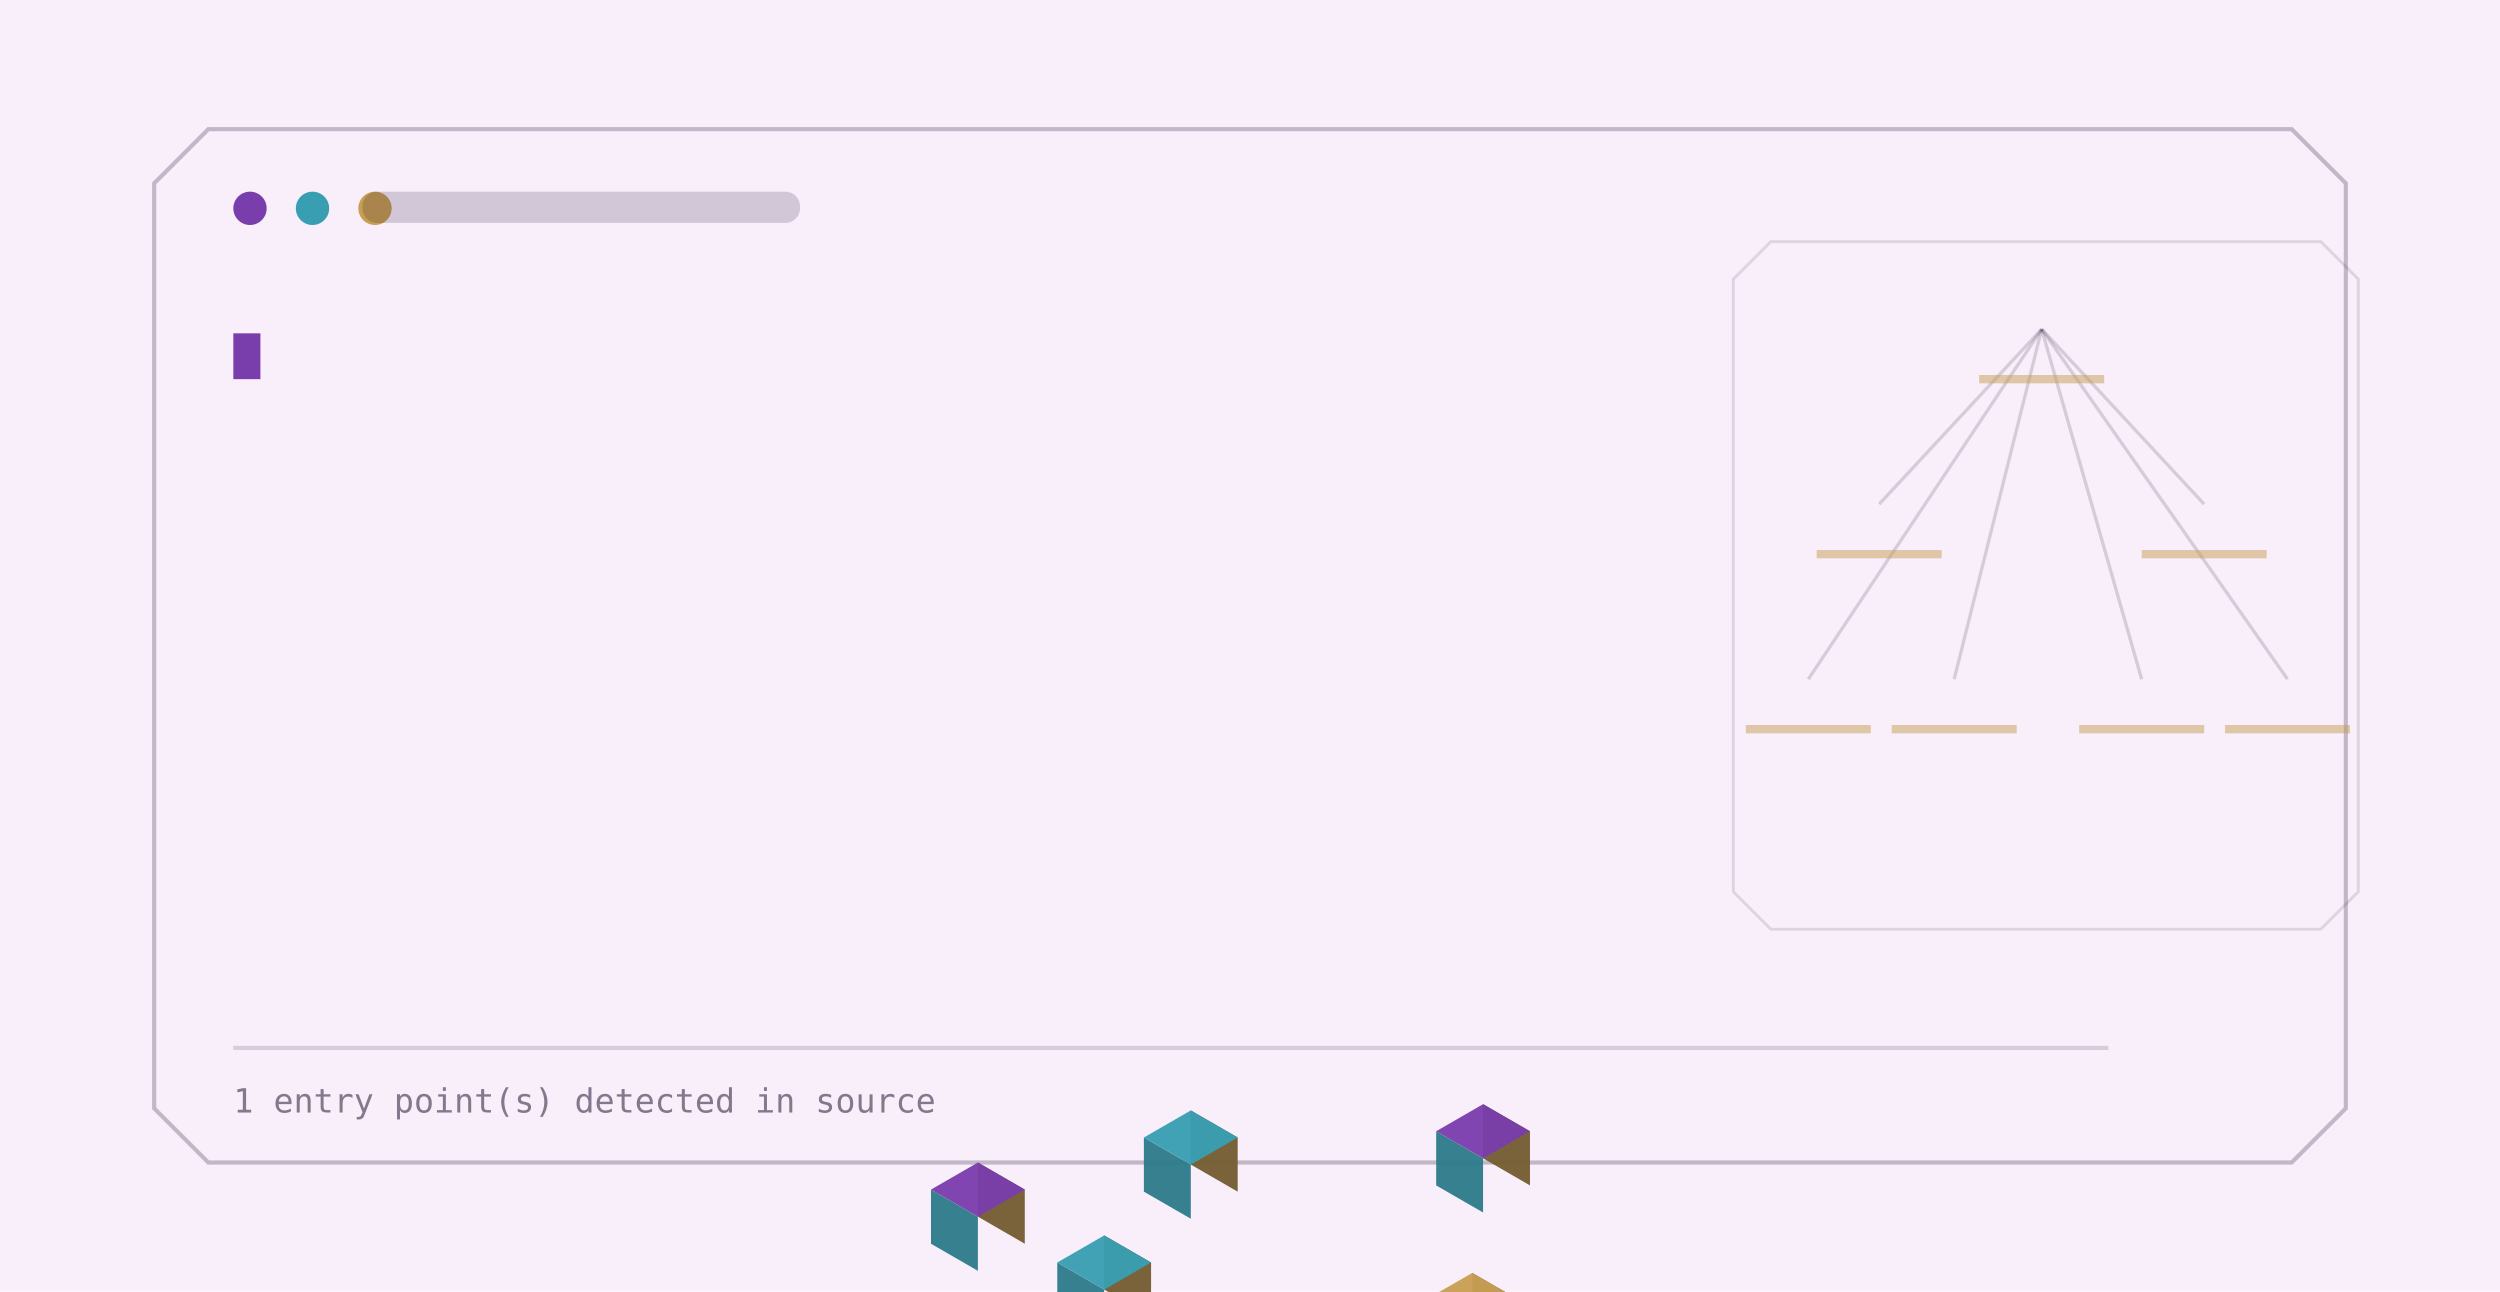
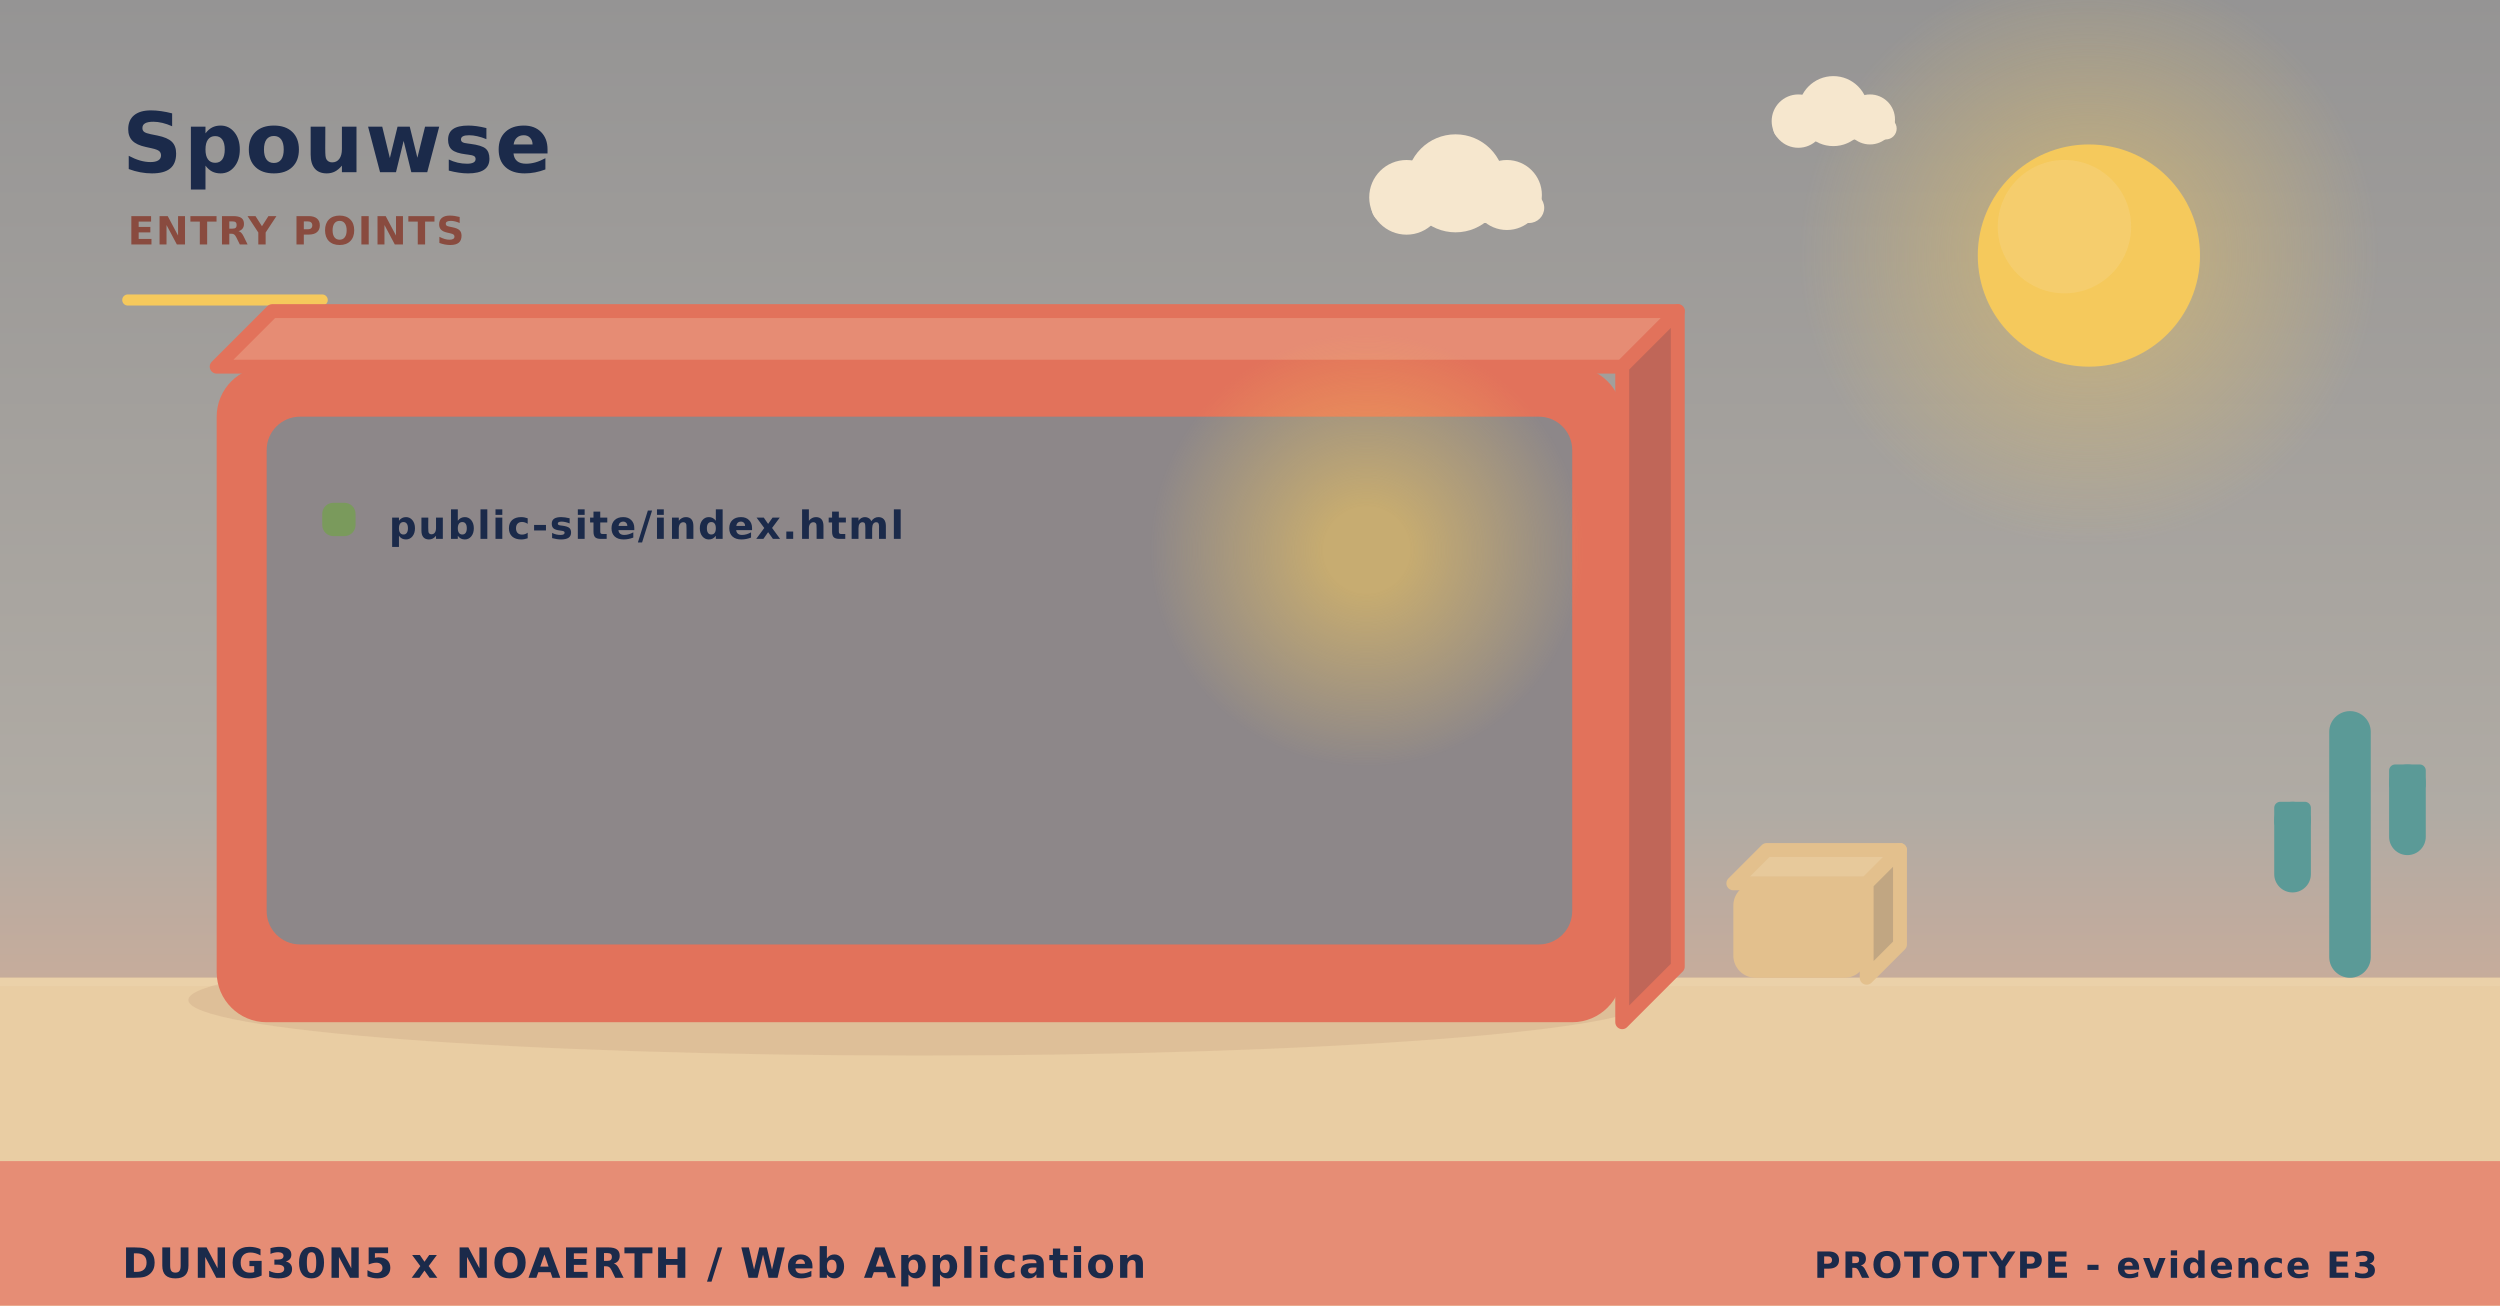
- <svg xmlns="http://www.w3.org/2000/svg" viewBox="0 0 1200 620" width="1200" height="620" role="img" aria-label="Spouwse command surface">
-   <rect width="1200" height="620" fill="#f8effb" />
-   <defs>
-     <linearGradient id="gt" x1="0" y1="0" x2="1" y2="1">
-       <stop offset="0%" stop-color="#7a3dac" />
-       <stop offset="100%" stop-color="#389eb2" />
-     </linearGradient>
-   </defs>
-   <path d="M100.00,62.00 H1100.00 L1126.00,88.00 V532.00 L1100.00,558.00 H100.00 L74.00,532.00 V88.00 Z" fill="none" stroke="rgba(37,22,52,0.300)" stroke-width="2.00" opacity="0.85" />
-   <circle cx="120.00" cy="100.00" r="8.00" fill="#7a3dac" opacity="1.00" />
-   <circle cx="150.00" cy="100.00" r="8.00" fill="#389eb2" opacity="1.00" />
-   <circle cx="180.00" cy="100.00" r="8.00" fill="#c79e52" opacity="1.00" />
-   <rect x="174.00" y="92.00" width="210.00" height="15.00" rx="7.00" fill="rgba(37,22,52,0.180)" opacity="1.00" />
-   <text x="112" y="148" font-family="ui-monospace,SFMono-Regular,Menlo,monospace" font-size="21" fill="rgba(37,22,52,0.800)" opacity="0">public-site/index.html<animate attributeName="opacity" values="0;1;1;0" dur="1.5s" begin="0.0s" repeatCount="indefinite" />
-   </text>
-   <rect x="112" y="160" width="13" height="22" fill="#7a3dac">
-     <animate attributeName="opacity" values="1;0;1" dur="1.05s" begin="0s" repeatCount="indefinite" />
-   </rect>
-   <path d="M850.00,116.00 H1114.00 L1132.00,134.00 V428.00 L1114.00,446.00 H850.00 L832.00,428.00 V134.00 Z" fill="none" stroke="rgba(37,22,52,0.180)" stroke-width="1.40" opacity="0.70" />
-   <line x1="980.00" y1="158.00" x2="902.00" y2="242.00" stroke="rgba(37,22,52,0.300)" stroke-width="1.60" opacity="0.55" />
-   <line x1="980.00" y1="158.00" x2="1058.00" y2="242.00" stroke="rgba(37,22,52,0.300)" stroke-width="1.60" opacity="0.55" />
-   <line x1="980.00" y1="158.00" x2="868.00" y2="326.00" stroke="rgba(37,22,52,0.300)" stroke-width="1.60" opacity="0.55" />
-   <line x1="980.00" y1="158.00" x2="938.00" y2="326.00" stroke="rgba(37,22,52,0.300)" stroke-width="1.60" opacity="0.55" />
-   <line x1="980.00" y1="158.00" x2="1028.00" y2="326.00" stroke="rgba(37,22,52,0.300)" stroke-width="1.60" opacity="0.55" />
-   <line x1="980.00" y1="158.00" x2="1098.00" y2="326.00" stroke="rgba(37,22,52,0.300)" stroke-width="1.60" opacity="0.55" />
-   <polygon points="711.87,556.00 734.39,569.00 734.39,543.00 711.87,530.00" fill="#735c30" opacity="0.95" />
-   <polygon points="689.36,569.00 711.87,582.00 711.87,556.00 689.36,543.00" fill="#2c7b8b" opacity="0.95" />
-   <polygon points="711.87,530.00 734.39,543.00 711.87,556.00 689.36,543.00" fill="#7a3dac" opacity="0.95" />
+ <svg xmlns="http://www.w3.org/2000/svg" width="900" height="470" viewBox="0 0 900 470" role="img" aria-label="Spouwse - how it is operated">
+   <linearGradient id="skyt" x1="0" y1="0" x2="0" y2="1">
+     <stop offset="0" stop-color="#959494" />
+     <stop offset="0.62" stop-color="#b0aba4" />
+     <stop offset="1" stop-color="#f3ad8a" />
+   </linearGradient>
+   <rect width="900" height="470" fill="url(#skyt)" />
+   <radialGradient id="sunt">
+     <stop offset="0.35" stop-color="#f5c95c" stop-opacity="0.34" />
+     <stop offset="1" stop-color="#f5c95c" stop-opacity="0" />
+   </radialGradient>
+   <circle cx="752" cy="92" r="104" fill="url(#sunt)" />
+   <circle cx="752" cy="92" r="40" fill="#f5c95c" />
+   <circle cx="743.2" cy="81.6" r="24" fill="#f5d27e" opacity="0.5" />
  <g>
-     <rect x="950.00" y="180.00" width="60.00" height="4.00" rx="0.00" fill="rgba(199,158,82,0.500)" opacity="1.00" />
-     <animate attributeName="opacity" values="0.25;1.0;0.25" dur="10.55s" begin="0.0s" repeatCount="indefinite" />
+     <circle cx="524" cy="66" r="17.64" fill="#f6e7ce" />
+     <circle cx="506.36" cy="71.04" r="13.44" fill="#f6e7ce" />
+     <circle cx="542.48" cy="70.2" r="12.6" fill="#f6e7ce" />
+     <rect x="493.76" y="69.36" width="62.16" height="10.92" rx="5.46" fill="#f6e7ce" />
+     <animateTransform attributeName="transform" type="translate" values="0 0;24 0;0 0" dur="36s" begin="0s" repeatCount="indefinite" />
  </g>
-   <polygon points="571.58,559.00 594.09,572.00 594.09,546.00 571.58,533.00" fill="#735c30" opacity="0.95" />
-   <polygon points="549.06,572.00 571.58,585.00 571.58,559.00 549.06,546.00" fill="#2c7b8b" opacity="0.95" />
-   <polygon points="571.58,533.00 594.09,546.00 571.58,559.00 549.06,546.00" fill="#389eb2" opacity="0.95" />
  <g>
-     <rect x="872.00" y="264.00" width="60.00" height="4.00" rx="0.00" fill="rgba(199,158,82,0.500)" opacity="1.00" />
-     <animate attributeName="opacity" values="0.25;1.0;0.25" dur="10.55s" begin="0.4s" repeatCount="indefinite" />
+     <circle cx="660" cy="40" r="12.6" fill="#f6e7ce" />
+     <circle cx="647.4" cy="43.6" r="9.6" fill="#f6e7ce" />
+     <circle cx="673.2" cy="43" r="9" fill="#f6e7ce" />
+     <rect x="638.4" y="42.4" width="44.4" height="7.8" rx="3.9" fill="#f6e7ce" />
+     <animateTransform attributeName="transform" type="translate" values="0 0;-18 0;0 0" dur="46s" begin="3s" repeatCount="indefinite" />
  </g>
-   <polygon points="706.68,637.00 729.19,650.00 729.19,624.00 706.68,611.00" fill="#735c30" opacity="0.95" />
-   <polygon points="684.16,650.00 706.68,663.00 706.68,637.00 684.16,624.00" fill="#2c7b8b" opacity="0.95" />
-   <polygon points="706.68,611.00 729.19,624.00 706.68,637.00 684.16,624.00" fill="#c79e52" opacity="0.95" />
+   <rect x="0" y="352" width="900" height="118" fill="#e9cda3" />
+   <rect x="0" y="352" width="900" height="3" fill="#ebd1a9" />
+   <text x="44" y="62" font-family="Verdana,DejaVu Sans,sans-serif" font-size="30" font-weight="700" letter-spacing="0.6" fill="#1b2a4a" text-anchor="start">Spouwse</text>
+   <text x="46" y="88" font-family="Verdana,DejaVu Sans,sans-serif" font-size="14" font-weight="700" letter-spacing="0.6" fill="#894b3f" text-anchor="start">ENTRY POINTS</text>
+   <rect x="44" y="106" width="74" height="4" rx="2" fill="#f5c95c" />
+   <ellipse cx="331" cy="360" rx="263.2" ry="20" fill="rgba(138,90,68,0.11)" />
+   <path d="M78,132 L584,132 L604,112 L98,112 Z" fill="#e68c74" stroke="#e2725b" stroke-width="5" stroke-linejoin="round" />
+   <path d="M584,132 L604,112 L604,348 L584,368 Z" fill="#c06658" stroke="#e2725b" stroke-width="5" stroke-linejoin="round" />
+   <rect x="78" y="132" width="506" height="236" rx="18" fill="#e2725b" />
+   <rect x="96" y="150" width="470" height="190" rx="12" fill="#88888c" opacity="0.94" />
+   <radialGradient id="lamp77860">
+     <stop offset="0.2" stop-color="#f5c95c" stop-opacity="0.55" />
+     <stop offset="1" stop-color="#f5c95c" stop-opacity="0" />
+   </radialGradient>
+   <circle cx="492" cy="198" r="78" fill="url(#lamp77860)" />
+   <rect x="116" y="181" width="12" height="12" rx="4" fill="#7a9a5c" />
  <g>
-     <rect x="1028.00" y="264.00" width="60.00" height="4.00" rx="0.00" fill="rgba(199,158,82,0.500)" opacity="1.00" />
-     <animate attributeName="opacity" values="0.25;1.0;0.25" dur="10.55s" begin="0.8s" repeatCount="indefinite" />
+     <text x="140" y="194" font-family="Verdana,DejaVu Sans,sans-serif" font-size="14" font-weight="700" letter-spacing="0.6" fill="#1b2a4a" text-anchor="start">public-site/index.html</text>
+     <animateTransform attributeName="transform" type="translate" values="0 10;0 0" dur="0.7s" begin="0.4s" fill="freeze" />
  </g>
-   <polygon points="469.39,584.00 491.90,597.00 491.90,571.00 469.39,558.00" fill="#735c30" opacity="0.95" />
-   <polygon points="446.87,597.00 469.39,610.00 469.39,584.00 446.87,571.00" fill="#2c7b8b" opacity="0.95" />
-   <polygon points="469.39,558.00 491.90,571.00 469.39,584.00 446.87,571.00" fill="#7a3dac" opacity="0.95" />
-   <g>
-     <rect x="838.00" y="348.00" width="60.00" height="4.00" rx="0.00" fill="rgba(199,158,82,0.500)" opacity="1.00" />
-     <animate attributeName="opacity" values="0.25;1.0;0.25" dur="10.55s" begin="1.2s" repeatCount="indefinite" />
-   </g>
-   <polygon points="530.01,619.00 552.52,632.00 552.52,606.00 530.01,593.00" fill="#735c30" opacity="0.95" />
-   <polygon points="507.49,632.00 530.01,645.00 530.01,619.00 507.49,606.00" fill="#2c7b8b" opacity="0.95" />
-   <polygon points="530.01,593.00 552.52,606.00 530.01,619.00 507.49,606.00" fill="#389eb2" opacity="0.95" />
-   <g>
-     <rect x="908.00" y="348.00" width="60.00" height="4.00" rx="0.00" fill="rgba(199,158,82,0.500)" opacity="1.00" />
-     <animate attributeName="opacity" values="0.25;1.0;0.25" dur="10.55s" begin="1.6s" repeatCount="indefinite" />
-   </g>
-   <polygon points="607.95,664.00 630.47,677.00 630.47,651.00 607.95,638.00" fill="#735c30" opacity="0.95" />
-   <polygon points="585.43,677.00 607.95,690.00 607.95,664.00 585.43,651.00" fill="#2c7b8b" opacity="0.95" />
-   <polygon points="607.95,638.00 630.47,651.00 607.95,664.00 585.43,651.00" fill="#c79e52" opacity="0.95" />
-   <g>
-     <rect x="998.00" y="348.00" width="60.00" height="4.00" rx="0.00" fill="rgba(199,158,82,0.500)" opacity="1.00" />
-     <animate attributeName="opacity" values="0.25;1.0;0.25" dur="10.55s" begin="2.0s" repeatCount="indefinite" />
-   </g>
-   <polygon points="668.57,699.00 691.09,712.00 691.09,686.00 668.57,673.00" fill="#735c30" opacity="0.95" />
-   <polygon points="646.05,712.00 668.57,725.00 668.57,699.00 646.05,686.00" fill="#2c7b8b" opacity="0.95" />
-   <polygon points="668.57,673.00 691.09,686.00 668.57,699.00 646.05,686.00" fill="#7a3dac" opacity="0.95" />
-   <g>
-     <rect x="1068.00" y="348.00" width="60.00" height="4.00" rx="0.00" fill="rgba(199,158,82,0.500)" opacity="1.00" />
-     <animate attributeName="opacity" values="0.25;1.0;0.25" dur="10.55s" begin="2.4s" repeatCount="indefinite" />
-   </g>
-   <rect x="112.00" y="502.00" width="900.00" height="2.00" rx="0.00" fill="rgba(37,22,52,0.160)" opacity="1.00" />
-   <text x="112" y="534" font-family="ui-monospace,Menlo,monospace" font-size="16" fill="rgba(37,22,52,0.550)">1 entry point(s) detected in source</text>
+   <path d="M624,318 L672,318 L684,306 L636,306 Z" fill="#e7c99b" stroke="#e3c08d" stroke-width="5" stroke-linejoin="round" />
+   <path d="M672,318 L684,306 L684,340 L672,352 Z" fill="#c1a682" stroke="#e3c08d" stroke-width="5" stroke-linejoin="round" />
+   <rect x="624" y="318" width="48" height="34" rx="8" fill="#e3c08d" />
+   <rect x="838.52" y="256" width="14.96" height="96" rx="7.48" fill="#5b9a97" />
+   <rect x="818.72" y="288.64" width="13.2" height="32.64" rx="6.6" fill="#5b9a97" />
+   <rect x="818.72" y="288.64" width="13.2" height="9.6" rx="2.2" fill="#5b9a97" />
+   <rect x="860.08" y="275.2" width="13.2" height="32.64" rx="6.6" fill="#5b9a97" />
+   <rect x="860.08" y="275.2" width="13.2" height="9.6" rx="2.2" fill="#5b9a97" />
+   <rect x="0" y="418" width="900" height="52" rx="0" fill="#e68972" opacity="0.94" />
+   <text x="44" y="460" font-family="Verdana,DejaVu Sans,sans-serif" font-size="15" font-weight="700" letter-spacing="0.6" fill="#1b2a4a" text-anchor="start">DUNG30N5 x NOAERTH  /  Web Application</text>
+   <text x="856" y="460" font-family="Verdana,DejaVu Sans,sans-serif" font-size="13" font-weight="700" letter-spacing="0.6" fill="#1b2a4a" text-anchor="end">PROTOTYPE  -  evidence E3</text>
</svg>
